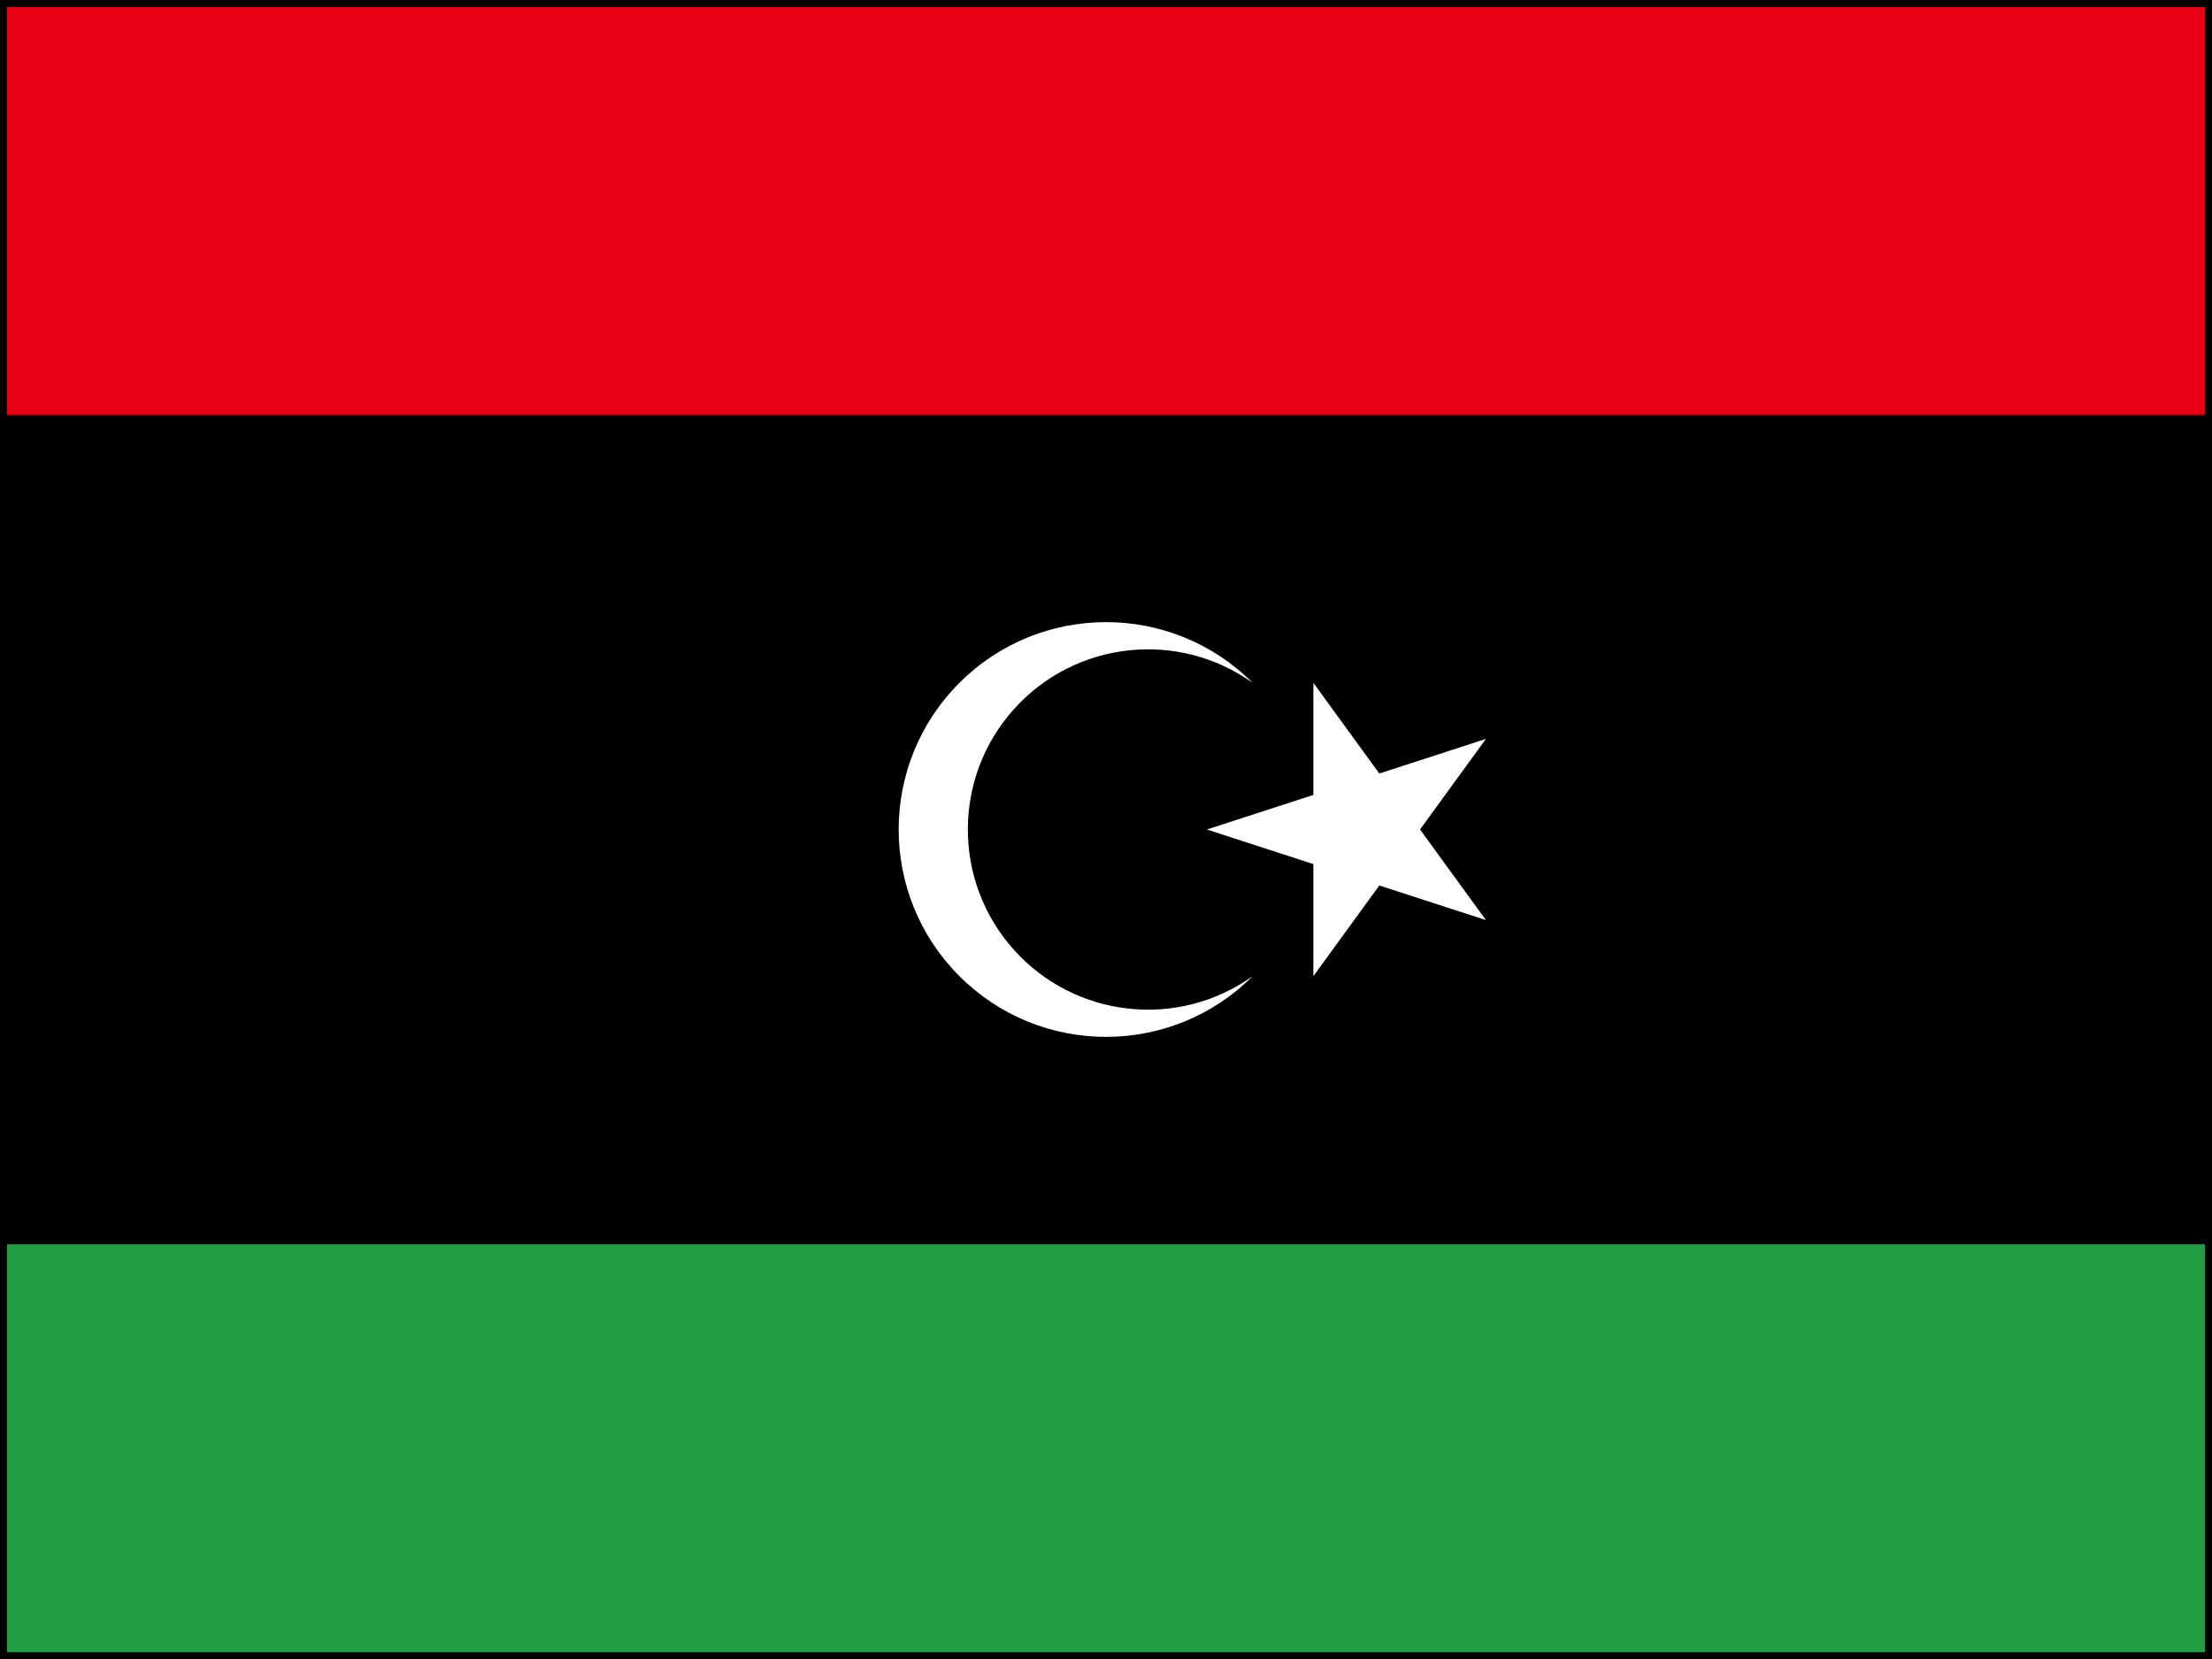
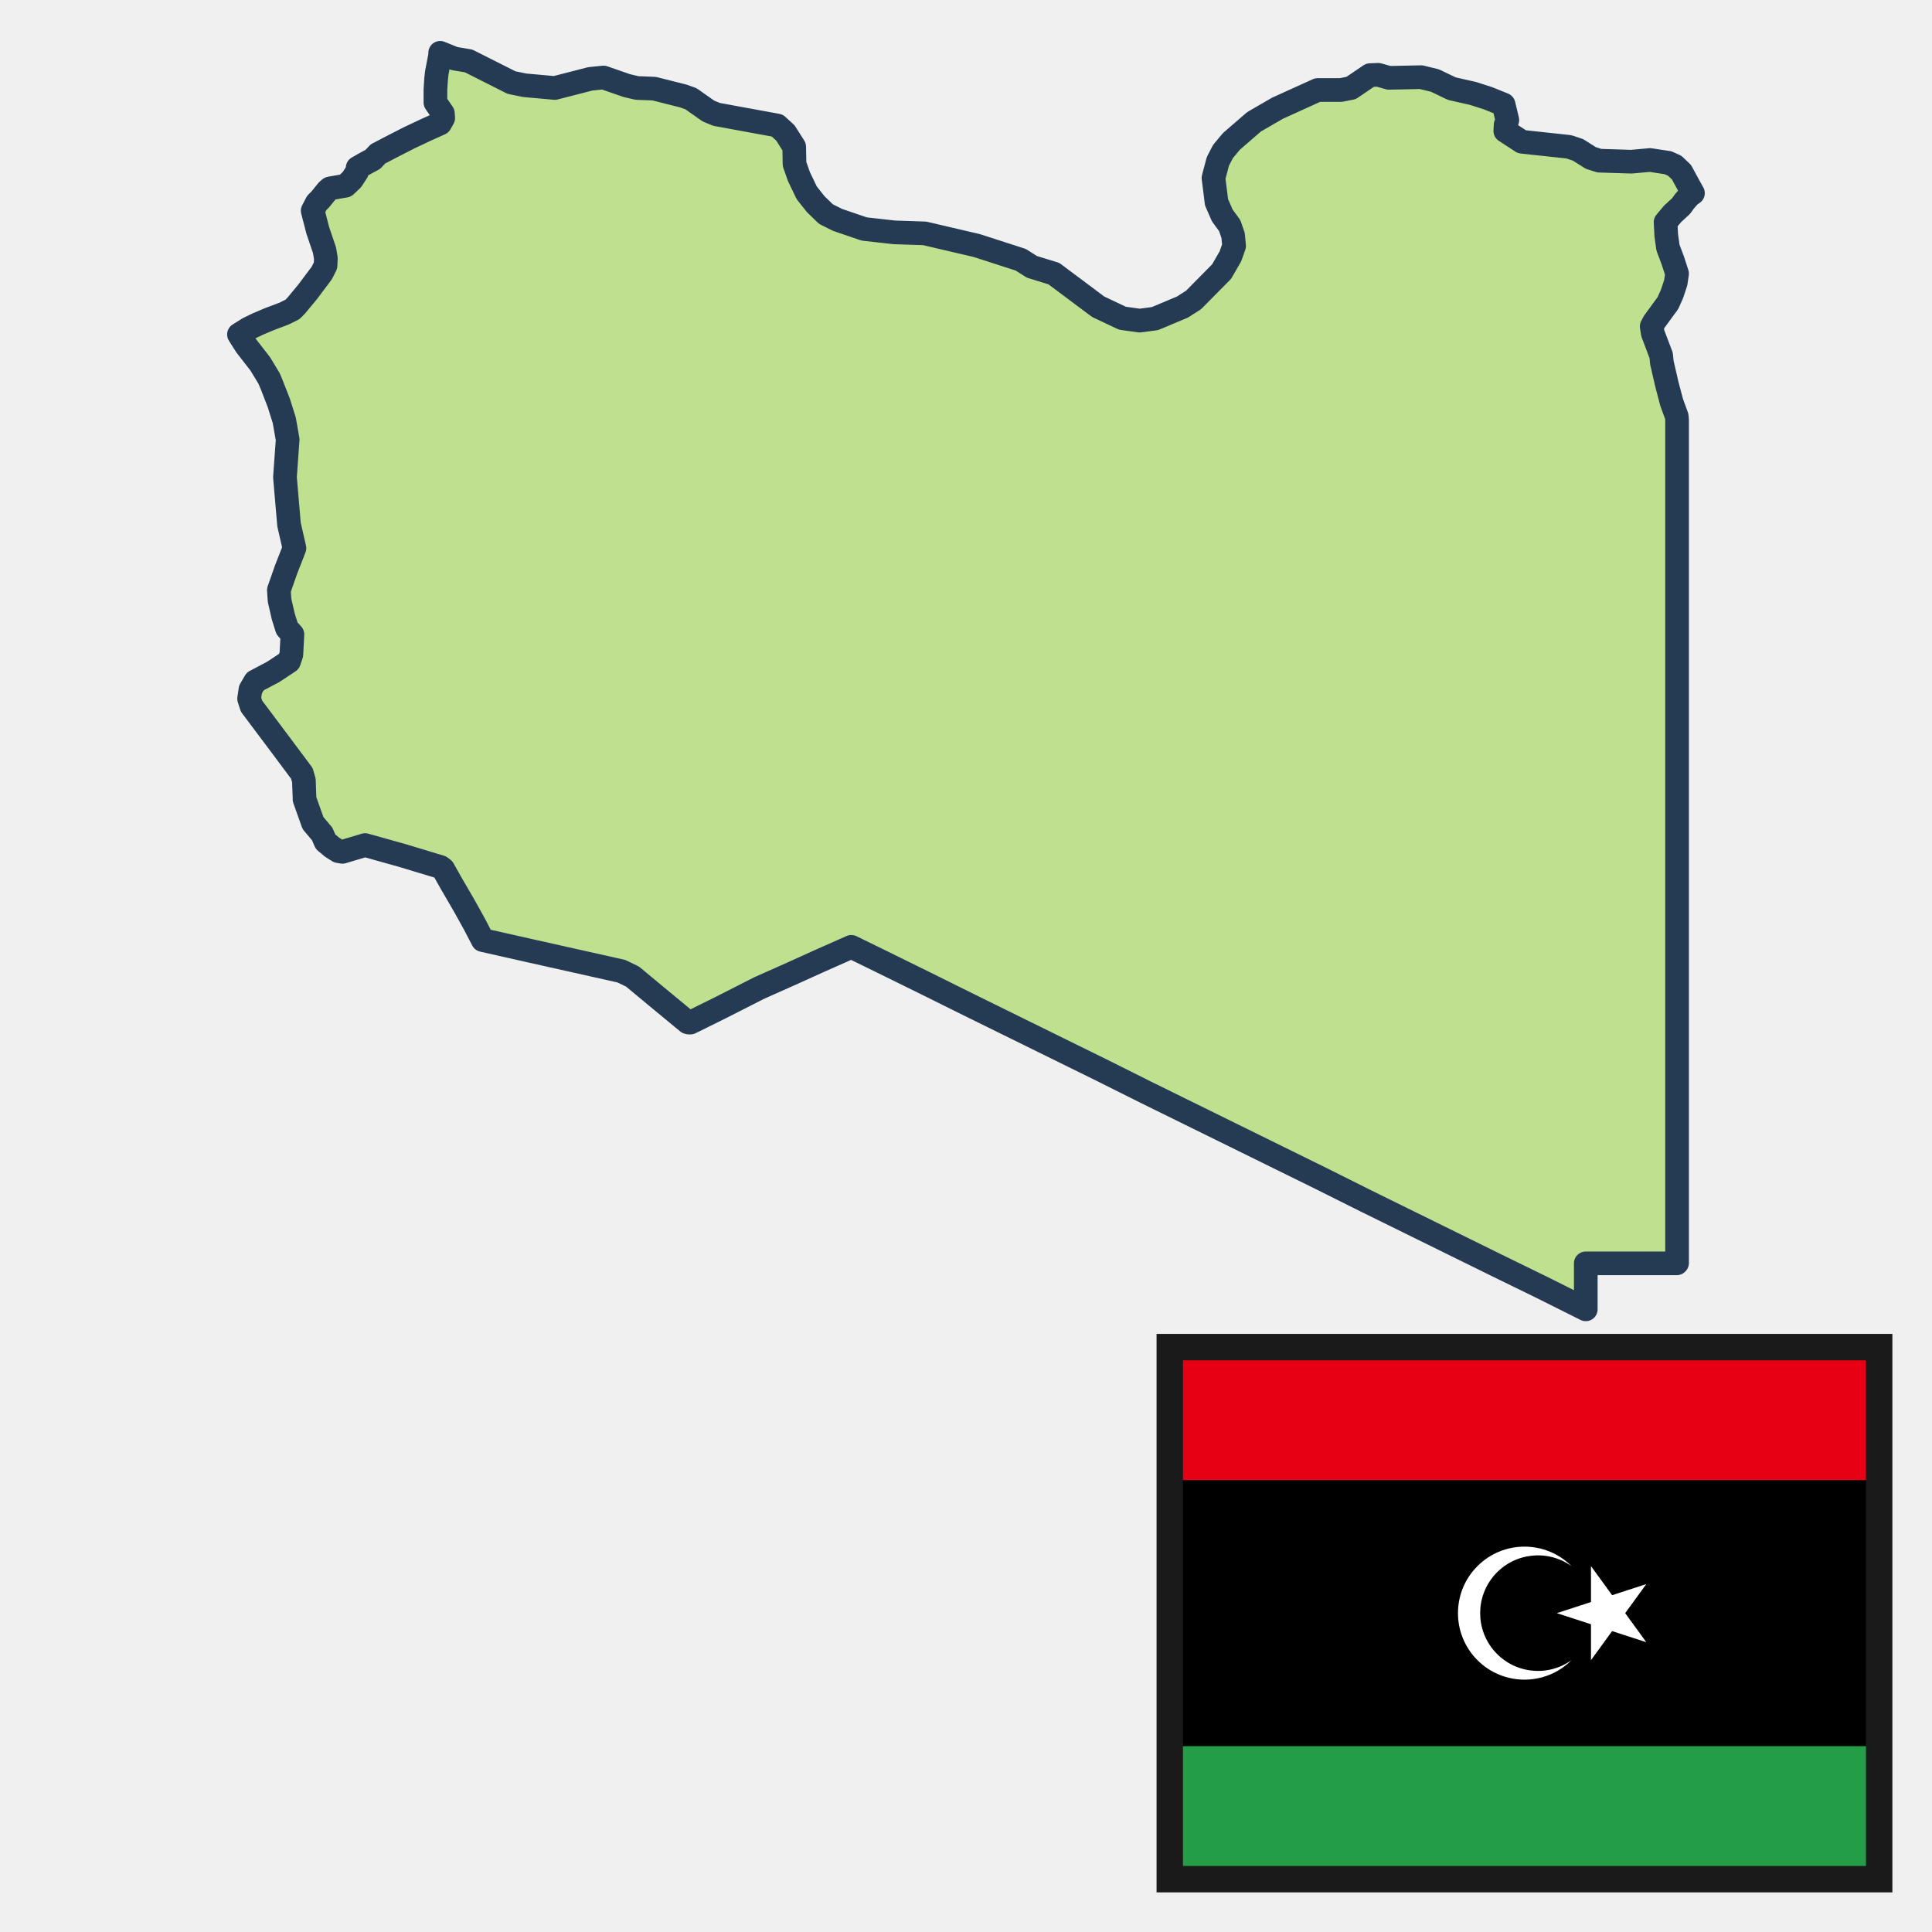
- <svg xmlns="http://www.w3.org/2000/svg" id="flag-icons-ly" viewBox="0 0 640 480" data-copyright="© 2026 Sensory App House">
-   <defs>
-     <clipPath id="ly-a">
-       <path d="M166.7-20h666.6v500H166.7z" />
-     </clipPath>
-   </defs>
-   <g clip-path="url(#ly-a)" transform="matrix(.96 0 0 .96 -160 19.2)">
-     <path fill="#239e46" d="M0-20h1000v500H0z" />
-     <path fill="#000001" d="M0-20h1000v375H0z" />
-     <path fill="#e70013" d="M0-20h1000v125H0z" />
-     <path fill="#fff" d="M544.2 185.8a54.3 54.3 0 1 0 0 88.4 62.5 62.5 0 1 1 0-88.4M530.4 230l84.1-27.3-52 71.5v-88.4l52 71.5z" />
+ <svg xmlns="http://www.w3.org/2000/svg" viewBox="0 0 512 512">
+   <g transform="translate(26.59 -48.91) scale(0.8961)">
+     <path d="M 46.6 150.4 L 49.9 149.0 L 54.4 147.3 L 56.8 146.1 L 57.9 145.0 L 61.3 140.9 L 63.1 138.5 L 65.5 135.3 L 66.6 133.1 L 66.7 131.0 L 66.3 128.6 L 64.3 122.7 L 62.8 116.9 L 64.0 114.6 L 65.0 113.6 L 67.2 110.9 L 67.9 110.3 L 72.5 109.5 L 74.4 107.7 L 75.9 105.4 L 76.1 104.2 L 78.2 103.0 L 80.6 101.7 L 82.1 100.1 L 86.9 97.6 L 91.4 95.3 L 96.5 92.9 L 100.5 91.1 L 101.4 89.5 L 101.3 88.1 L 99.1 84.9 L 99.1 81.1 L 99.3 77.9 L 99.5 76.1 L 100.5 70.9 L 100.5 70.2 L 104.7 71.9 L 108.9 72.6 L 121.6 79.0 L 125.5 79.8 L 134.4 80.6 L 144.9 77.9 L 148.8 77.5 L 155.7 79.9 L 158.7 80.6 L 163.8 80.8 L 172.5 83.0 L 174.7 83.8 L 179.8 87.4 L 182.2 88.4 L 200.2 91.7 L 202.6 93.9 L 205.2 98.0 L 205.3 103.1 L 206.6 106.8 L 208.9 111.6 L 211.6 115.0 L 214.6 117.9 L 218.0 119.6 L 225.9 122.3 L 234.8 123.3 L 243.8 123.6 L 259.2 127.2 L 272.2 131.4 L 275.5 133.5 L 282.0 135.5 L 295.1 145.3 L 302.3 148.7 L 307.4 149.4 L 311.9 148.8 L 320.0 145.4 L 323.3 143.3 L 331.6 134.9 L 334.2 130.4 L 335.3 127.3 L 335.0 124.2 L 334.0 121.3 L 331.8 118.3 L 330.1 114.4 L 329.2 107.2 L 330.5 102.3 L 332.0 99.4 L 334.5 96.4 L 341.2 90.6 L 348.1 86.6 L 360.0 81.2 L 366.9 81.2 L 369.9 80.6 L 375.5 76.8 L 377.9 76.7 L 381.1 77.6 L 390.6 77.4 L 394.7 78.4 L 399.7 80.8 L 405.9 82.2 L 410.3 83.6 L 415.0 85.5 L 416.1 90.1 L 415.6 91.5 L 415.5 93.3 L 420.4 96.5 L 434.3 98.0 L 437.0 98.9 L 440.8 101.3 L 443.3 102.1 L 452.8 102.4 L 458.3 101.9 L 463.6 102.7 L 465.6 103.6 L 467.6 105.5 L 470.1 110.1 L 471.0 111.7 L 470.0 112.4 L 468.5 114.1 L 467.5 115.5 L 465.0 117.8 L 462.9 120.3 L 463.1 124.1 L 463.6 127.8 L 465.0 131.5 L 466.3 135.5 L 465.9 138.2 L 464.8 141.5 L 463.6 144.2 L 459.5 149.8 L 458.8 151.1 L 459.1 153.1 L 461.6 159.7 L 461.8 161.8 L 463.3 168.3 L 464.7 173.6 L 466.2 177.7 L 466.3 178.8 L 466.3 184.9 L 466.3 191.0 L 466.3 197.1 L 466.3 203.2 L 466.3 209.3 L 466.3 215.4 L 466.3 221.5 L 466.3 227.6 L 466.3 233.7 L 466.3 239.8 L 466.3 245.9 L 466.3 252.0 L 466.3 258.1 L 466.3 264.2 L 466.3 270.3 L 466.3 276.4 L 466.3 282.5 L 466.3 288.6 L 466.3 294.7 L 466.3 300.8 L 466.3 306.9 L 466.3 312.9 L 466.3 319.1 L 466.3 325.1 L 466.3 331.2 L 466.3 337.4 L 466.3 343.4 L 466.3 349.6 L 466.3 355.6 L 466.3 361.7 L 466.3 367.9 L 466.3 373.9 L 466.3 387.5 L 466.3 401.0 L 466.3 414.5 L 466.3 428.0 L 466.3 428.1 L 466.2 428.1 L 466.2 428.2 L 466.1 428.2 L 459.3 428.2 L 452.7 428.2 L 445.9 428.2 L 439.3 428.2 L 439.3 431.6 L 439.3 435.0 L 439.3 438.4 L 439.3 441.8 L 426.3 435.3 L 413.2 428.9 L 400.2 422.5 L 387.2 416.1 L 374.2 409.7 L 361.2 403.2 L 348.2 396.8 L 335.2 390.4 L 322.2 384.0 L 309.2 377.6 L 296.2 371.1 L 283.2 364.7 L 270.2 358.3 L 257.2 351.9 L 244.1 345.4 L 231.1 339.0 L 222.1 334.6 L 212.4 338.9 L 204.9 342.3 L 194.8 346.8 L 183.4 352.6 L 174.5 357.0 L 174.1 357.0 L 173.7 356.9 L 164.5 349.3 L 157.4 343.4 L 154.1 341.8 L 140.7 338.8 L 127.3 335.8 L 113.1 332.6 L 110.6 327.8 L 107.6 322.4 L 103.7 315.7 L 101.4 311.6 L 100.6 311.0 L 89.7 307.7 L 78.3 304.5 L 71.6 306.5 L 70.4 306.3 L 68.5 305.1 L 66.6 303.5 L 65.6 301.2 L 62.9 298.0 L 60.4 291.0 L 60.2 285.4 L 59.6 283.3 L 53.7 275.4 L 48.3 268.2 L 44.7 263.4 L 44.0 261.2 L 44.4 258.5 L 45.8 256.1 L 51.1 253.3 L 55.8 250.2 L 56.5 248.1 L 56.8 242.2 L 55.2 240.4 L 54.1 236.9 L 53.0 232.1 L 52.8 229.1 L 54.9 223.1 L 57.4 216.7 L 55.8 209.7 L 54.6 195.7 L 55.4 184.6 L 54.7 180.6 L 54.4 178.9 L 52.8 173.8 L 50.7 168.4 L 49.9 166.5 L 47.3 162.2 L 43.1 156.8 L 41.0 153.5 L 43.9 151.7 L 46.6 150.4 Z" fill="#bfe08f" stroke="#243b53" stroke-width="7" stroke-linejoin="round" fill-rule="evenodd" />
  </g>
-   <rect x="1" y="1" width="638" height="478" fill="none" stroke="#000000" stroke-width="2" />
+   <rect x="310" y="357" width="188" height="141" fill="#ffffff" />
+   <g transform="translate(310 357) scale(0.29375)">
+     <defs>
+       <clipPath id="ly-a">
+         <path d="M166.7-20h666.6v500H166.7z" />
+       </clipPath>
+     </defs>
+     <g clip-path="url(#ly-a)" transform="matrix(.96 0 0 .96 -160 19.2)">
+       <path fill="#239e46" d="M0-20h1000v500H0z" />
+       <path fill="#000001" d="M0-20h1000v375H0z" />
+       <path fill="#e70013" d="M0-20h1000v125H0z" />
+       <path fill="#fff" d="M544.2 185.8a54.3 54.3 0 1 0 0 88.4 62.5 62.5 0 1 1 0-88.4M530.4 230l84.1-27.3-52 71.5v-88.4l52 71.5z" />
+     </g>
+     <rect x="1" y="1" width="638" height="478" fill="none" stroke="#000000" stroke-width="2" />
+   </g>
+   <rect x="310" y="357" width="188" height="141" fill="none" stroke="#1a1a1a" stroke-width="7" />
</svg>
